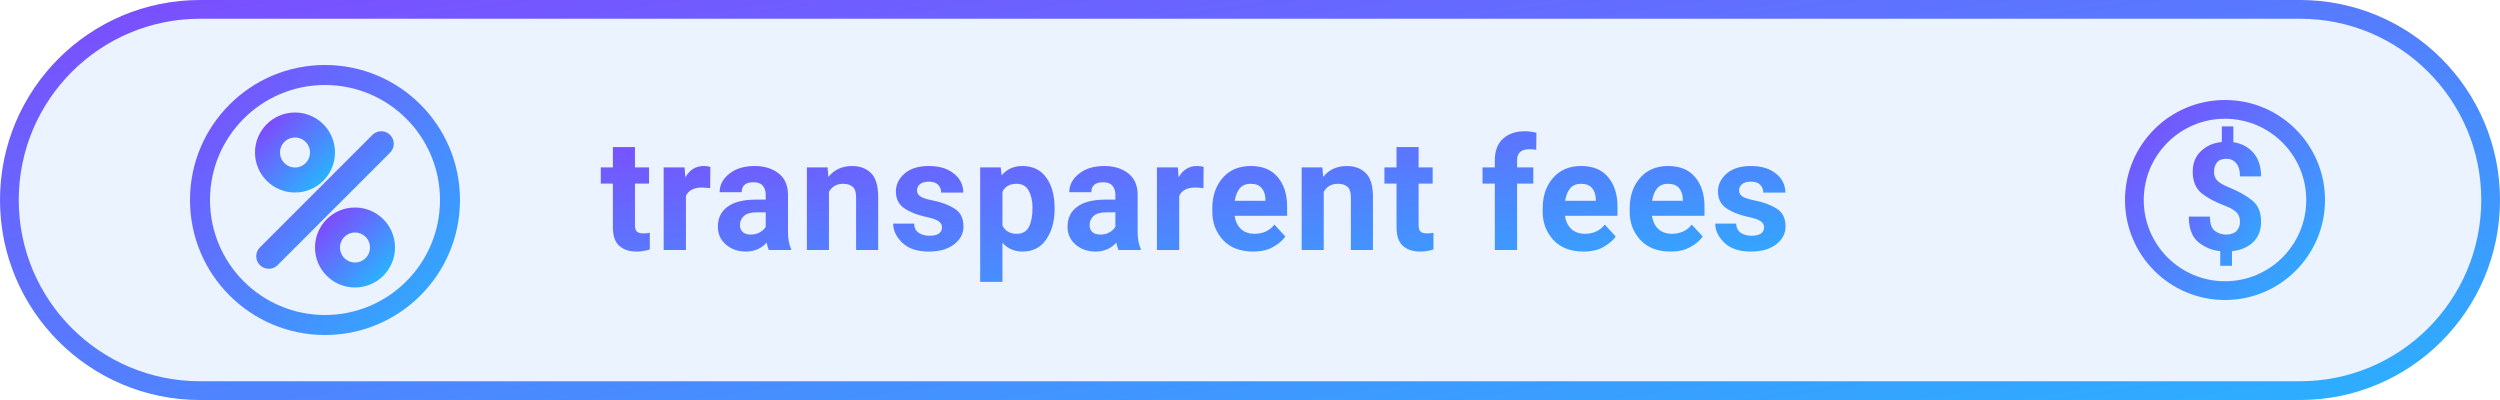
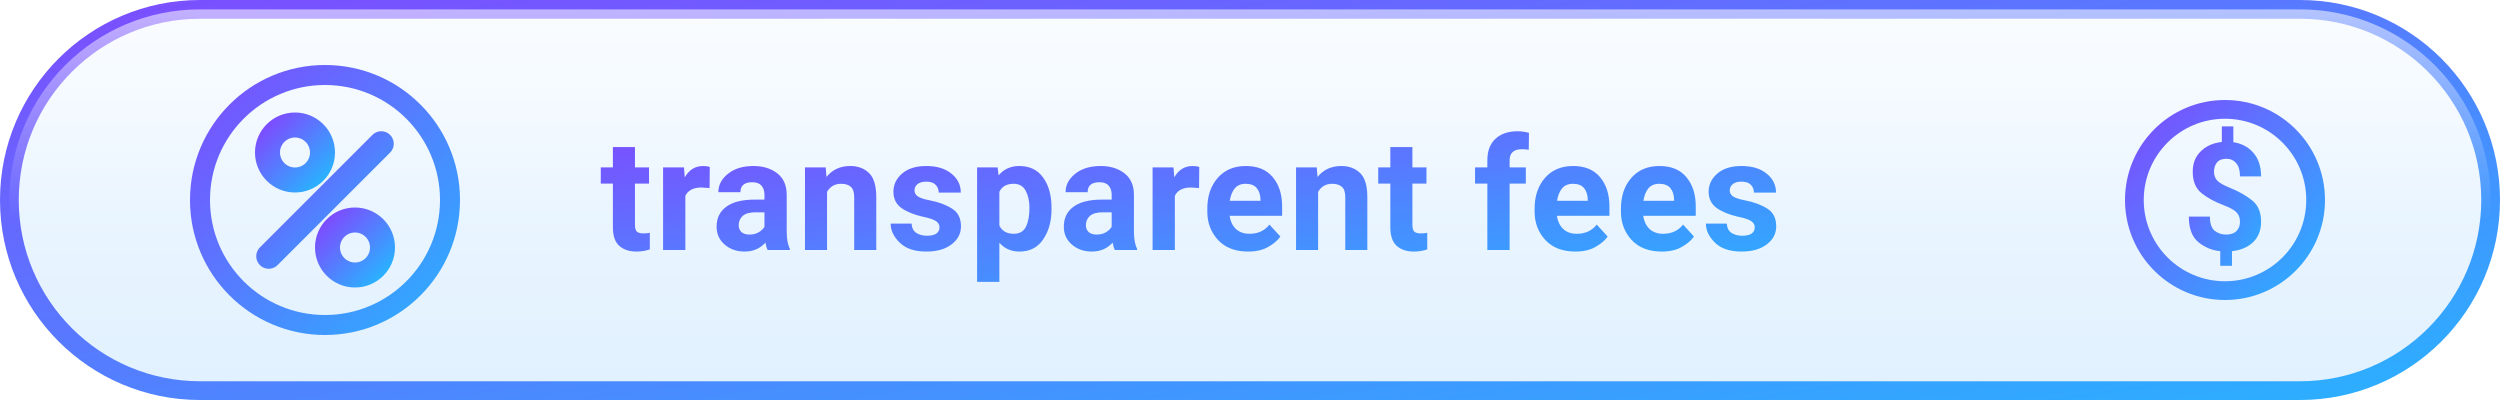
<svg xmlns="http://www.w3.org/2000/svg" width="200" height="32" viewBox="0 0 200 32" role="img" aria-label="transparent fees badge">
  <defs>
    <linearGradient id="pf-grad-2" x1="0%" y1="0%" x2="100%" y2="100%">
      <stop offset="0%" stop-color="#7C4DFF" />
      <stop offset="100%" stop-color="#2BB0FF" />
    </linearGradient>
+     <linearGradient id="bg-grad" x1="0%" y1="0%" x2="0%" y2="100%">
+       <stop offset="0%" stop-color="#F3F9FF" />
+       <stop offset="100%" stop-color="#E1F1FF" />
+     </linearGradient>
+     <linearGradient id="shine" x1="0%" y1="0%" x2="0%" y2="100%">
+       <stop offset="0%" stop-color="#FFFFFF" stop-opacity="0.55" />
+       <stop offset="55%" stop-color="#FFFFFF" stop-opacity="0.0" />
+     </linearGradient>
  </defs>
-   <rect x="0.75" y="0.75" width="198.5" height="30.5" rx="15.25" fill="#EAF3FF" stroke="url(#pf-grad-2)" stroke-width="1.5" />
+   <rect x="0.75" y="0.75" width="198.5" height="30.5" rx="15.25" fill="url(#bg-grad)" stroke="url(#pf-grad-2)" stroke-width="1.5" />
+   <rect x="0.75" y="0.75" width="198.5" height="30.5" rx="15.25" fill="url(#shine)" />
  <g transform="translate(14,0)">
    <g transform="translate(0,4)">
      <circle cx="12" cy="12" r="10" fill="none" stroke="url(#pf-grad-2)" stroke-width="1.6" />
      <g fill="none" stroke="url(#pf-grad-2)" stroke-width="2" stroke-linecap="round" stroke-linejoin="round">
        <line x1="7.5" y1="16.5" x2="16.5" y2="7.5" />
        <circle cx="9.6" cy="8.2" r="2.2" />
        <circle cx="14.4" cy="15.8" r="2.2" />
      </g>
    </g>
-     <text x="34" y="20" font-size="12.5" font-weight="600" font-family="ui-sans-serif, system-ui, -apple-system, Segoe UI, Roboto, Helvetica, Arial, 'Apple Color Emoji','Segoe UI Emoji'" fill="url(#pf-grad-2)" letter-spacing=".2px" textLength="112" lengthAdjust="spacingAndGlyphs">transparent fees</text>
+     <text x="34" y="20" font-size="12.5" font-weight="700" font-family="ui-sans-serif, system-ui, -apple-system, Segoe UI, Roboto, Helvetica, Arial, 'Apple Color Emoji','Segoe UI Emoji'" fill="url(#pf-grad-2)" letter-spacing=".15px" textLength="112" lengthAdjust="spacingAndGlyphs">transparent fees</text>
    <g transform="translate(156,8)">
      <circle cx="8" cy="8" r="7.25" fill="none" stroke="url(#pf-grad-2)" stroke-width="1.5" />
      <text x="8" y="12" text-anchor="middle" font-size="12" font-weight="700" font-family="ui-sans-serif, system-ui, -apple-system, Segoe UI, Roboto, Helvetica, Arial" fill="url(#pf-grad-2)">$</text>
    </g>
  </g>
</svg>
